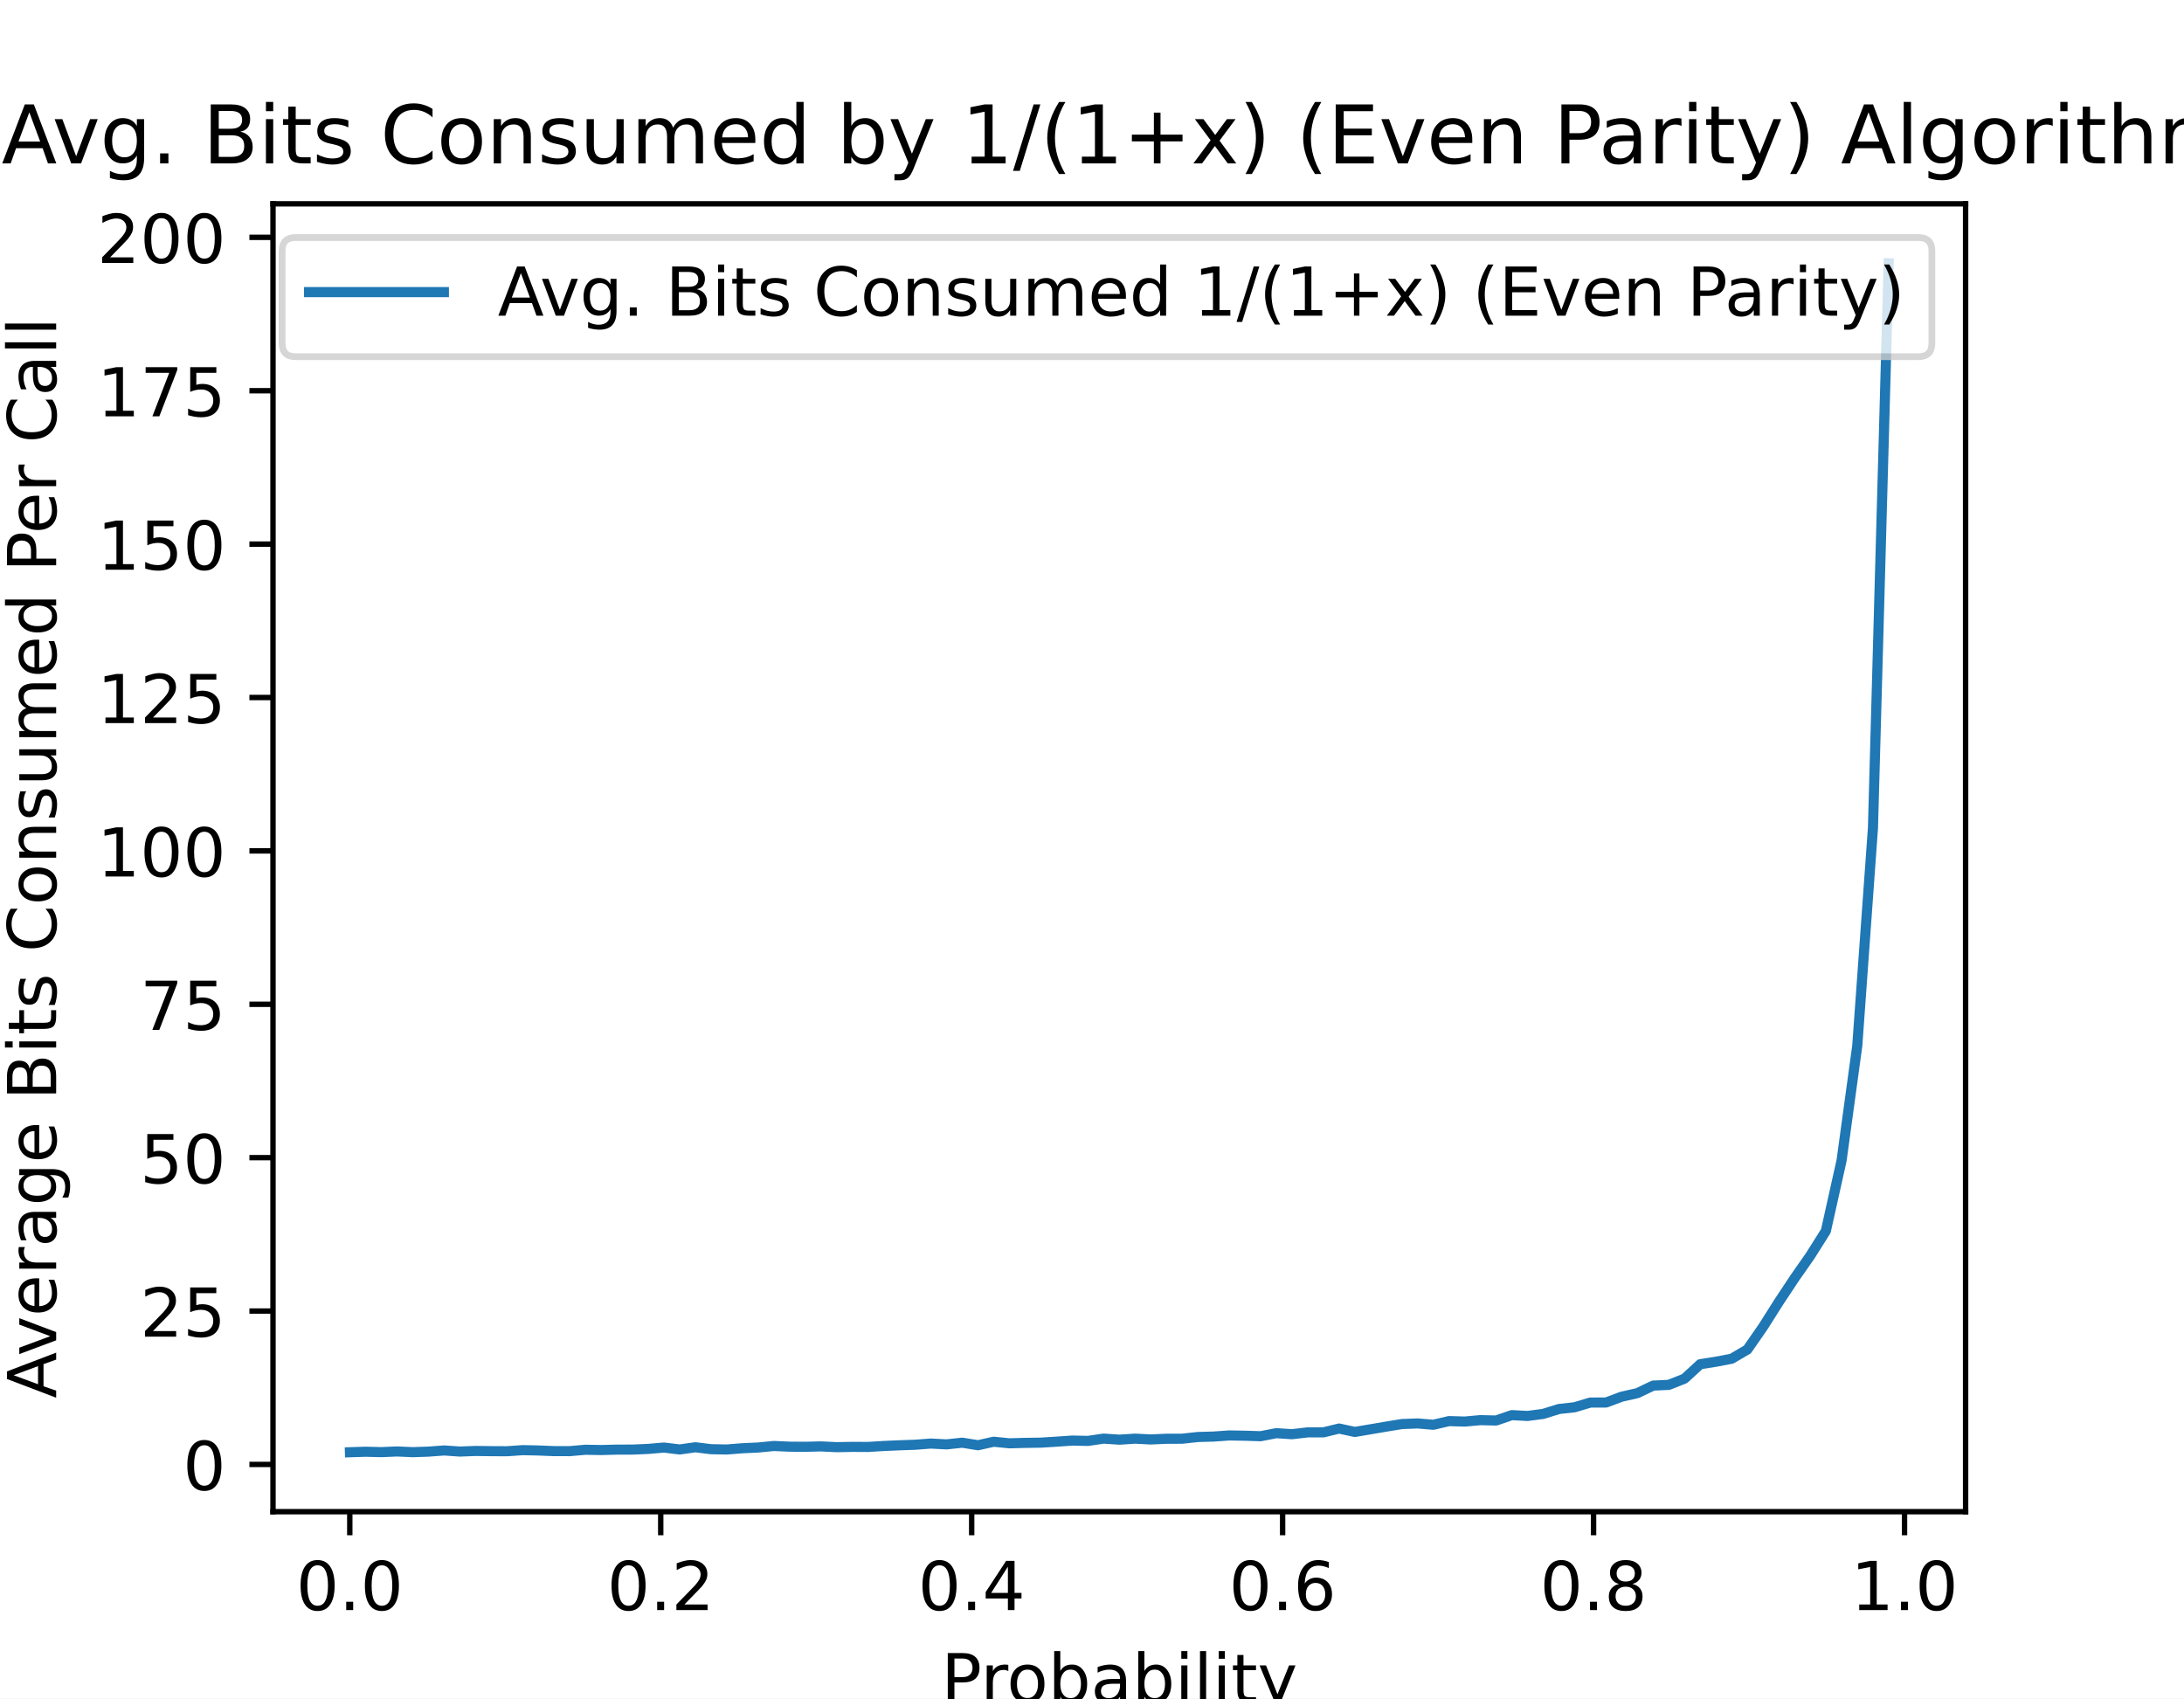
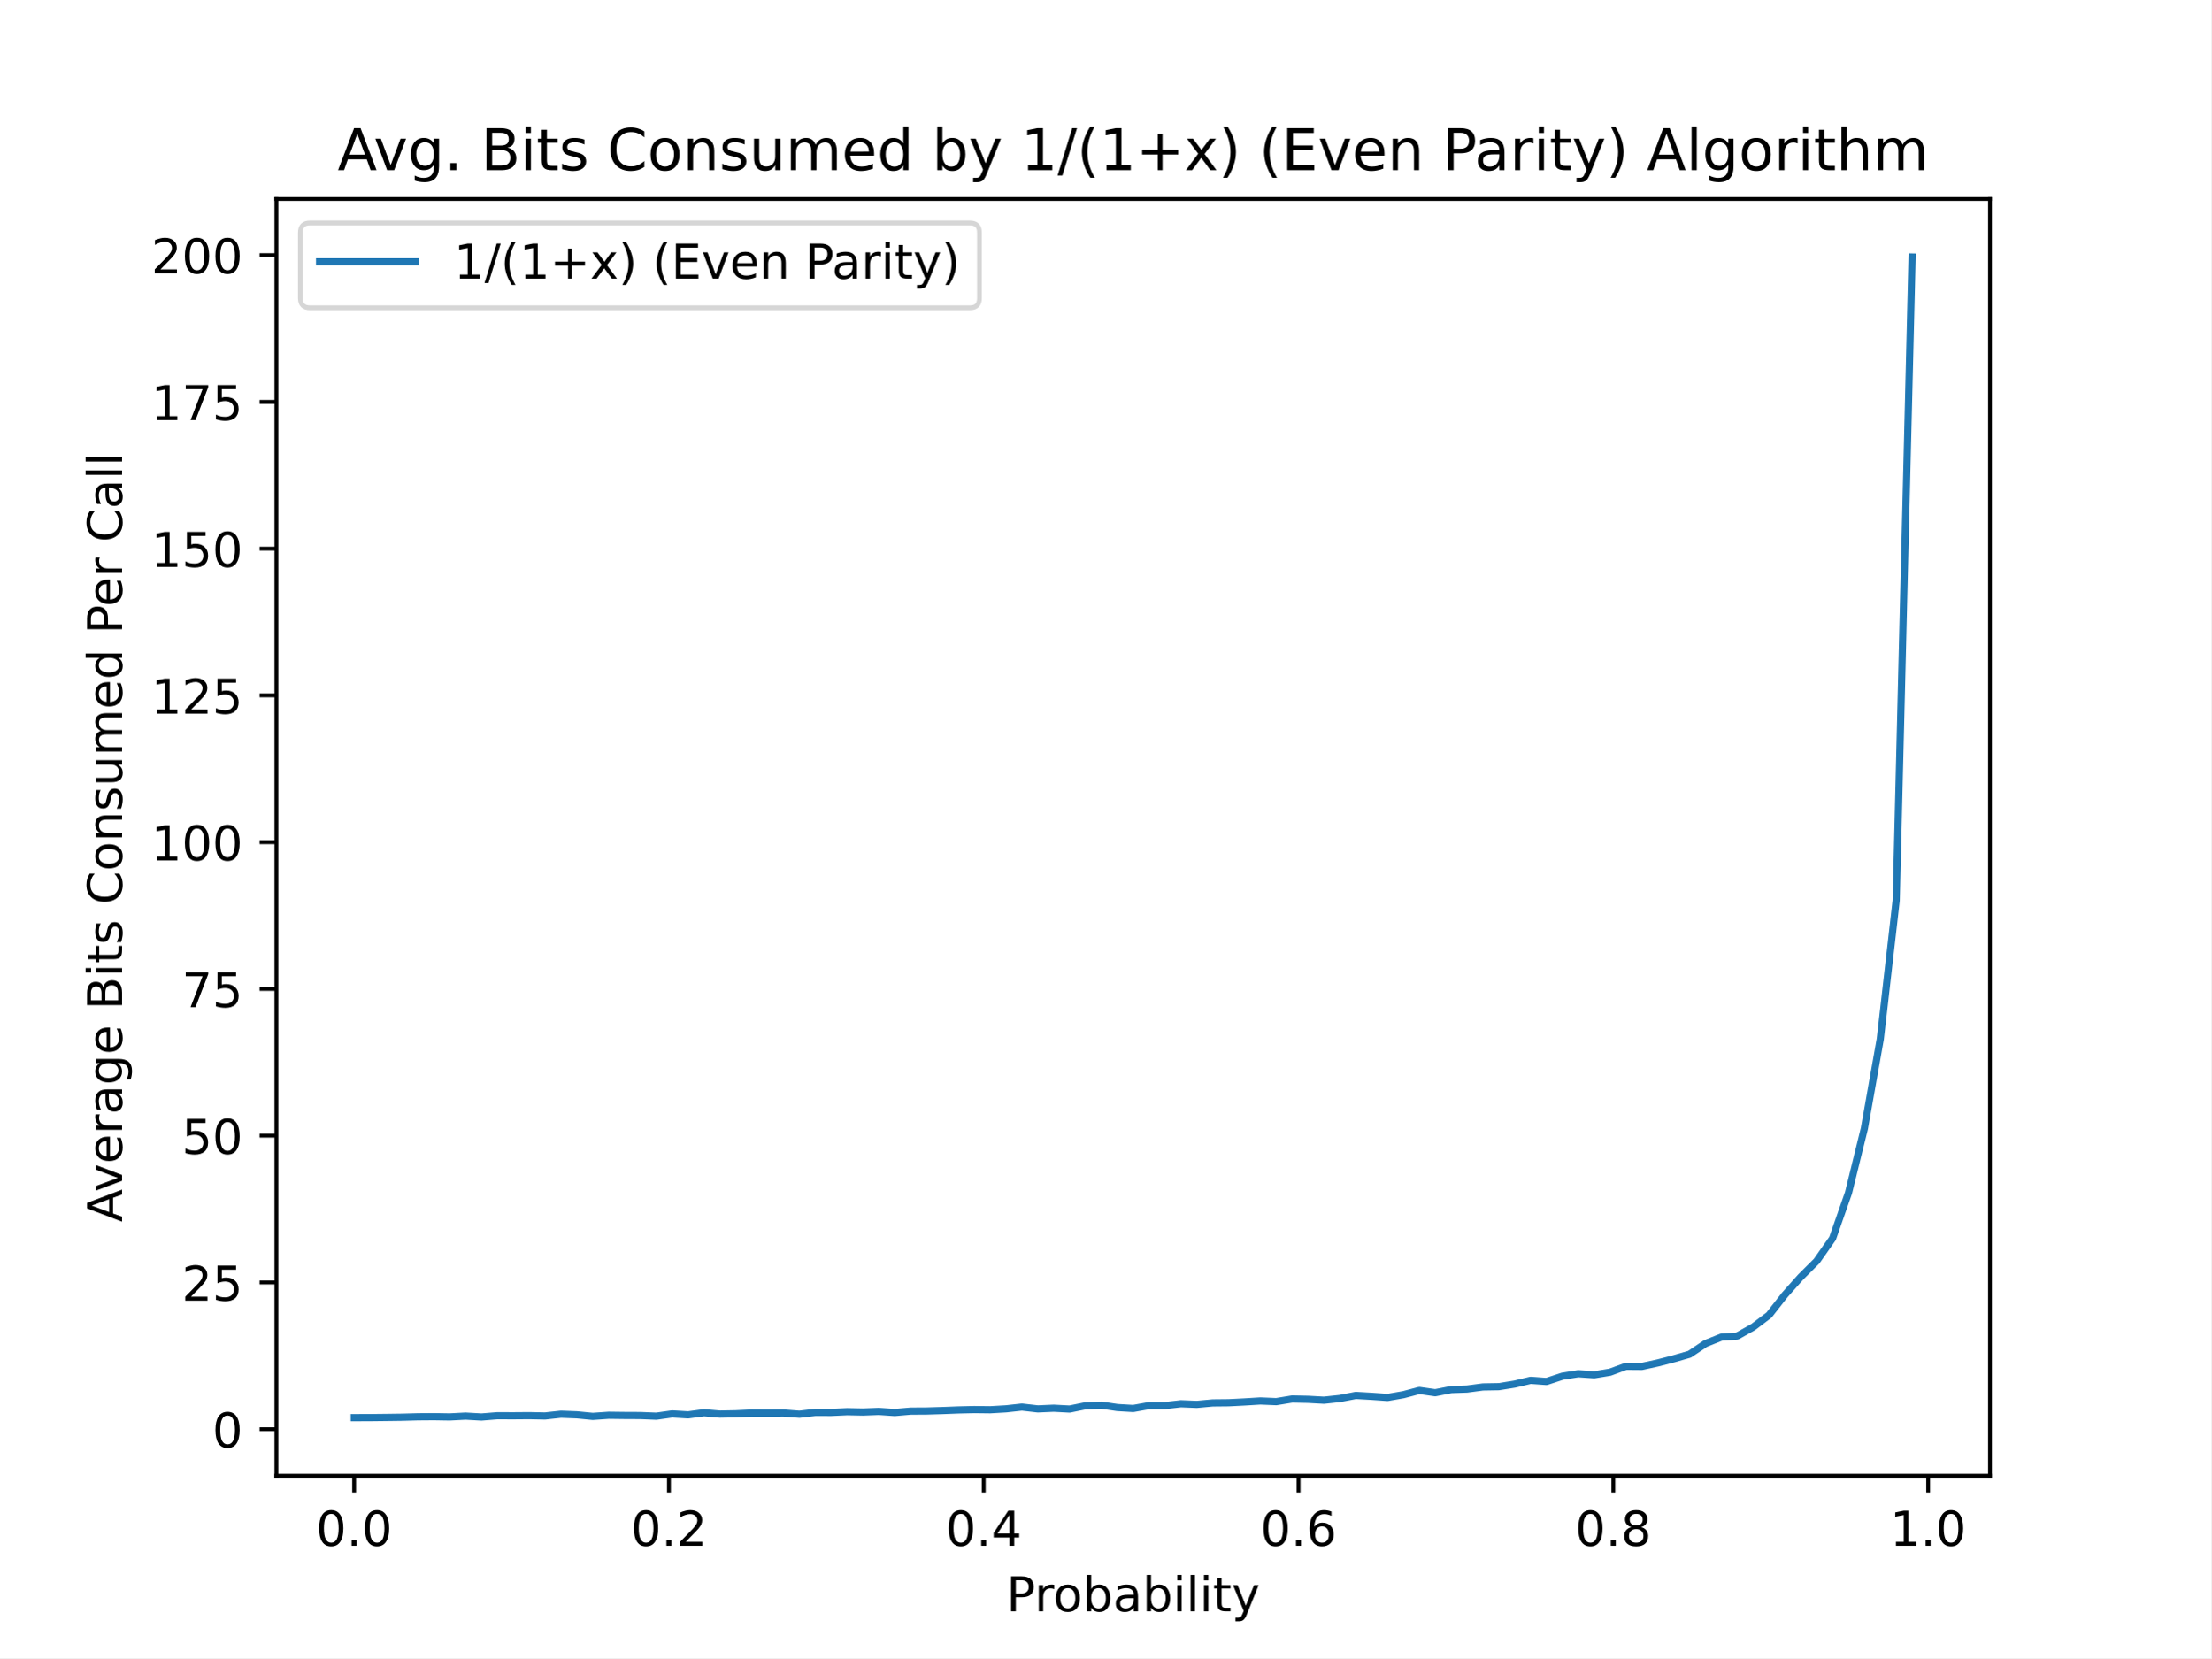
- <svg xmlns="http://www.w3.org/2000/svg" xmlns:xlink="http://www.w3.org/1999/xlink" height="252pt" version="1.1" viewBox="0 0 324 252" width="324pt">
+ <svg xmlns="http://www.w3.org/2000/svg" xmlns:xlink="http://www.w3.org/1999/xlink" height="345.6pt" version="1.1" viewBox="0 0 460.8 345.6" width="460.8pt">
  <defs>
    <style type="text/css">
*{stroke-linecap:butt;stroke-linejoin:round;}
  </style>
  </defs>
  <g id="figure_1">
    <g id="patch_1">
-       <path d="M 0 252  L 324 252  L 324 0  L 0 0  z " style="fill:#ffffff;" />
+       <path d="M 0 345.6  L 460.8 345.6  L 460.8 0  L 0 0  z " style="fill:#ffffff;" />
    </g>
    <g id="axes_1">
      <g id="patch_2">
-         <path d="M 40.5 224.28  L 291.6 224.28  L 291.6 30.24  L 40.5 30.24  z " style="fill:#ffffff;" />
+         <path d="M 57.6 307.584  L 414.72 307.584  L 414.72 41.472  L 57.6 41.472  z " style="fill:#ffffff;" />
      </g>
      <g id="matplotlib.axis_1">
        <g id="xtick_1">
          <g id="line2d_1">
            <defs>
-               <path d="M 0 0  L 0 3.5  " id="m74219378f5" style="stroke:#000000;stroke-width:0.8;" />
+               <path d="M 0 0  L 0 3.5  " id="ma9b2b10e3d" style="stroke:#000000;stroke-width:0.8;" />
            </defs>
            <g>
-               <use style="stroke:#000000;stroke-width:0.8;" x="51.891" xlink:href="#m74219378f5" y="224.28" />
+               <use style="stroke:#000000;stroke-width:0.8;" x="73.8" xlink:href="#ma9b2b10e3d" y="307.584" />
            </g>
          </g>
          <g id="text_1">
-             <text style="font-family:DejaVu Sans;font-size:10px;font-style:normal;font-weight:normal;text-anchor:middle;" transform="rotate(-0, 51.89057, 238.8784)" x="51.891" y="238.878">0.0</text>
+             <text style="font-family:DejaVu Sans;font-size:10px;font-style:normal;font-weight:normal;text-anchor:middle;" transform="rotate(-0, 73.79992, 322.1824)" x="73.8" y="322.182">0.0</text>
          </g>
        </g>
        <g id="xtick_2">
          <g id="line2d_2">
            <g>
-               <use style="stroke:#000000;stroke-width:0.8;" x="98.02" xlink:href="#m74219378f5" y="224.28" />
+               <use style="stroke:#000000;stroke-width:0.8;" x="139.407" xlink:href="#ma9b2b10e3d" y="307.584" />
            </g>
          </g>
          <g id="text_2">
-             <text style="font-family:DejaVu Sans;font-size:10px;font-style:normal;font-weight:normal;text-anchor:middle;" transform="rotate(-0, 98.02021, 238.8784)" x="98.02" y="238.878">0.2</text>
+             <text style="font-family:DejaVu Sans;font-size:10px;font-style:normal;font-weight:normal;text-anchor:middle;" transform="rotate(-0, 139.4065, 322.1824)" x="139.407" y="322.182">0.2</text>
          </g>
        </g>
        <g id="xtick_3">
          <g id="line2d_3">
            <g>
-               <use style="stroke:#000000;stroke-width:0.8;" x="144.15" xlink:href="#m74219378f5" y="224.28" />
+               <use style="stroke:#000000;stroke-width:0.8;" x="205.013" xlink:href="#ma9b2b10e3d" y="307.584" />
            </g>
          </g>
          <g id="text_3">
-             <text style="font-family:DejaVu Sans;font-size:10px;font-style:normal;font-weight:normal;text-anchor:middle;" transform="rotate(-0, 144.1498, 238.8784)" x="144.15" y="238.878">0.4</text>
+             <text style="font-family:DejaVu Sans;font-size:10px;font-style:normal;font-weight:normal;text-anchor:middle;" transform="rotate(-0, 205.0131, 322.1824)" x="205.013" y="322.182">0.4</text>
          </g>
        </g>
        <g id="xtick_4">
          <g id="line2d_4">
            <g>
-               <use style="stroke:#000000;stroke-width:0.8;" x="190.279" xlink:href="#m74219378f5" y="224.28" />
+               <use style="stroke:#000000;stroke-width:0.8;" x="270.62" xlink:href="#ma9b2b10e3d" y="307.584" />
            </g>
          </g>
          <g id="text_4">
-             <text style="font-family:DejaVu Sans;font-size:10px;font-style:normal;font-weight:normal;text-anchor:middle;" transform="rotate(-0, 190.2795, 238.8784)" x="190.279" y="238.878">0.6</text>
+             <text style="font-family:DejaVu Sans;font-size:10px;font-style:normal;font-weight:normal;text-anchor:middle;" transform="rotate(-0, 270.6197, 322.1824)" x="270.62" y="322.182">0.6</text>
          </g>
        </g>
        <g id="xtick_5">
          <g id="line2d_5">
            <g>
-               <use style="stroke:#000000;stroke-width:0.8;" x="236.409" xlink:href="#m74219378f5" y="224.28" />
+               <use style="stroke:#000000;stroke-width:0.8;" x="336.226" xlink:href="#ma9b2b10e3d" y="307.584" />
            </g>
          </g>
          <g id="text_5">
-             <text style="font-family:DejaVu Sans;font-size:10px;font-style:normal;font-weight:normal;text-anchor:middle;" transform="rotate(-0, 236.4091, 238.8784)" x="236.409" y="238.878">0.8</text>
+             <text style="font-family:DejaVu Sans;font-size:10px;font-style:normal;font-weight:normal;text-anchor:middle;" transform="rotate(-0, 336.2263, 322.1824)" x="336.226" y="322.182">0.8</text>
          </g>
        </g>
        <g id="xtick_6">
          <g id="line2d_6">
            <g>
-               <use style="stroke:#000000;stroke-width:0.8;" x="282.539" xlink:href="#m74219378f5" y="224.28" />
+               <use style="stroke:#000000;stroke-width:0.8;" x="401.833" xlink:href="#ma9b2b10e3d" y="307.584" />
            </g>
          </g>
          <g id="text_6">
-             <text style="font-family:DejaVu Sans;font-size:10px;font-style:normal;font-weight:normal;text-anchor:middle;" transform="rotate(-0, 282.5387, 238.8784)" x="282.539" y="238.878">1.0</text>
+             <text style="font-family:DejaVu Sans;font-size:10px;font-style:normal;font-weight:normal;text-anchor:middle;" transform="rotate(-0, 401.8329, 322.1824)" x="401.833" y="322.182">1.0</text>
          </g>
        </g>
        <g id="text_7">
-           <text style="font-family:DejaVu Sans;font-size:10px;font-style:normal;font-weight:normal;text-anchor:middle;" transform="rotate(-0, 166.05, 252.5566)" x="166.05" y="252.557">Probability</text>
+           <text style="font-family:DejaVu Sans;font-size:10px;font-style:normal;font-weight:normal;text-anchor:middle;" transform="rotate(-0, 236.16, 335.8606)" x="236.16" y="335.861">Probability</text>
        </g>
      </g>
      <g id="matplotlib.axis_2">
        <g id="ytick_1">
          <g id="line2d_7">
            <defs>
-               <path d="M 0 0  L -3.5 0  " id="m45cc7cdd48" style="stroke:#000000;stroke-width:0.8;" />
+               <path d="M 0 0  L -3.5 0  " id="m9c803d7a00" style="stroke:#000000;stroke-width:0.8;" />
            </defs>
            <g>
-               <use style="stroke:#000000;stroke-width:0.8;" x="40.5" xlink:href="#m45cc7cdd48" y="217.27" />
+               <use style="stroke:#000000;stroke-width:0.8;" x="57.6" xlink:href="#m9c803d7a00" y="297.891" />
            </g>
          </g>
          <g id="text_8">
-             <text style="font-family:DejaVu Sans;font-size:10px;font-style:normal;font-weight:normal;text-anchor:end;" transform="rotate(-0, 33.5, 221.0688)" x="33.5" y="221.069">0</text>
+             <text style="font-family:DejaVu Sans;font-size:10px;font-style:normal;font-weight:normal;text-anchor:end;" transform="rotate(-0, 50.6, 301.6903)" x="50.6" y="301.69">0</text>
          </g>
        </g>
        <g id="ytick_2">
          <g id="line2d_8">
            <g>
-               <use style="stroke:#000000;stroke-width:0.8;" x="40.5" xlink:href="#m45cc7cdd48" y="194.513" />
+               <use style="stroke:#000000;stroke-width:0.8;" x="57.6" xlink:href="#m9c803d7a00" y="267.302" />
            </g>
          </g>
          <g id="text_9">
-             <text style="font-family:DejaVu Sans;font-size:10px;font-style:normal;font-weight:normal;text-anchor:end;" transform="rotate(-0, 33.5, 198.312)" x="33.5" y="198.312">25</text>
+             <text style="font-family:DejaVu Sans;font-size:10px;font-style:normal;font-weight:normal;text-anchor:end;" transform="rotate(-0, 50.6, 271.1013)" x="50.6" y="271.101">25</text>
          </g>
        </g>
        <g id="ytick_3">
          <g id="line2d_9">
            <g>
-               <use style="stroke:#000000;stroke-width:0.8;" x="40.5" xlink:href="#m45cc7cdd48" y="171.756" />
+               <use style="stroke:#000000;stroke-width:0.8;" x="57.6" xlink:href="#m9c803d7a00" y="236.713" />
            </g>
          </g>
          <g id="text_10">
-             <text style="font-family:DejaVu Sans;font-size:10px;font-style:normal;font-weight:normal;text-anchor:end;" transform="rotate(-0, 33.5, 175.5552)" x="33.5" y="175.555">50</text>
+             <text style="font-family:DejaVu Sans;font-size:10px;font-style:normal;font-weight:normal;text-anchor:end;" transform="rotate(-0, 50.6, 240.5123)" x="50.6" y="240.512">50</text>
          </g>
        </g>
        <g id="ytick_4">
          <g id="line2d_10">
            <g>
-               <use style="stroke:#000000;stroke-width:0.8;" x="40.5" xlink:href="#m45cc7cdd48" y="148.999" />
+               <use style="stroke:#000000;stroke-width:0.8;" x="57.6" xlink:href="#m9c803d7a00" y="206.124" />
            </g>
          </g>
          <g id="text_11">
-             <text style="font-family:DejaVu Sans;font-size:10px;font-style:normal;font-weight:normal;text-anchor:end;" transform="rotate(-0, 33.5, 152.7984)" x="33.5" y="152.798">75</text>
+             <text style="font-family:DejaVu Sans;font-size:10px;font-style:normal;font-weight:normal;text-anchor:end;" transform="rotate(-0, 50.6, 209.9232)" x="50.6" y="209.923">75</text>
          </g>
        </g>
        <g id="ytick_5">
          <g id="line2d_11">
            <g>
-               <use style="stroke:#000000;stroke-width:0.8;" x="40.5" xlink:href="#m45cc7cdd48" y="126.242" />
+               <use style="stroke:#000000;stroke-width:0.8;" x="57.6" xlink:href="#m9c803d7a00" y="175.535" />
            </g>
          </g>
          <g id="text_12">
-             <text style="font-family:DejaVu Sans;font-size:10px;font-style:normal;font-weight:normal;text-anchor:end;" transform="rotate(-0, 33.5, 130.0415)" x="33.5" y="130.042">100</text>
+             <text style="font-family:DejaVu Sans;font-size:10px;font-style:normal;font-weight:normal;text-anchor:end;" transform="rotate(-0, 50.6, 179.3342)" x="50.6" y="179.334">100</text>
          </g>
        </g>
        <g id="ytick_6">
          <g id="line2d_12">
            <g>
-               <use style="stroke:#000000;stroke-width:0.8;" x="40.5" xlink:href="#m45cc7cdd48" y="103.485" />
+               <use style="stroke:#000000;stroke-width:0.8;" x="57.6" xlink:href="#m9c803d7a00" y="144.946" />
            </g>
          </g>
          <g id="text_13">
-             <text style="font-family:DejaVu Sans;font-size:10px;font-style:normal;font-weight:normal;text-anchor:end;" transform="rotate(-0, 33.5, 107.2847)" x="33.5" y="107.285">125</text>
+             <text style="font-family:DejaVu Sans;font-size:10px;font-style:normal;font-weight:normal;text-anchor:end;" transform="rotate(-0, 50.6, 148.7452)" x="50.6" y="148.745">125</text>
          </g>
        </g>
        <g id="ytick_7">
          <g id="line2d_13">
            <g>
-               <use style="stroke:#000000;stroke-width:0.8;" x="40.5" xlink:href="#m45cc7cdd48" y="80.729" />
+               <use style="stroke:#000000;stroke-width:0.8;" x="57.6" xlink:href="#m9c803d7a00" y="114.357" />
            </g>
          </g>
          <g id="text_14">
-             <text style="font-family:DejaVu Sans;font-size:10px;font-style:normal;font-weight:normal;text-anchor:end;" transform="rotate(-0, 33.5, 84.52788)" x="33.5" y="84.528">150</text>
+             <text style="font-family:DejaVu Sans;font-size:10px;font-style:normal;font-weight:normal;text-anchor:end;" transform="rotate(-0, 50.6, 118.1562)" x="50.6" y="118.156">150</text>
          </g>
        </g>
        <g id="ytick_8">
          <g id="line2d_14">
            <g>
-               <use style="stroke:#000000;stroke-width:0.8;" x="40.5" xlink:href="#m45cc7cdd48" y="57.972" />
+               <use style="stroke:#000000;stroke-width:0.8;" x="57.6" xlink:href="#m9c803d7a00" y="83.768" />
            </g>
          </g>
          <g id="text_15">
-             <text style="font-family:DejaVu Sans;font-size:10px;font-style:normal;font-weight:normal;text-anchor:end;" transform="rotate(-0, 33.5, 61.77105)" x="33.5" y="61.771">175</text>
+             <text style="font-family:DejaVu Sans;font-size:10px;font-style:normal;font-weight:normal;text-anchor:end;" transform="rotate(-0, 50.6, 87.56715)" x="50.6" y="87.567">175</text>
          </g>
        </g>
        <g id="ytick_9">
          <g id="line2d_15">
            <g>
-               <use style="stroke:#000000;stroke-width:0.8;" x="40.5" xlink:href="#m45cc7cdd48" y="35.215" />
+               <use style="stroke:#000000;stroke-width:0.8;" x="57.6" xlink:href="#m9c803d7a00" y="53.179" />
            </g>
          </g>
          <g id="text_16">
-             <text style="font-family:DejaVu Sans;font-size:10px;font-style:normal;font-weight:normal;text-anchor:end;" transform="rotate(-0, 33.5, 39.01423)" x="33.5" y="39.014">200</text>
+             <text style="font-family:DejaVu Sans;font-size:10px;font-style:normal;font-weight:normal;text-anchor:end;" transform="rotate(-0, 50.6, 56.97813)" x="50.6" y="56.978">200</text>
          </g>
        </g>
        <g id="text_17">
-           <text style="font-family:DejaVu Sans;font-size:10px;font-style:normal;font-weight:normal;text-anchor:middle;" transform="rotate(-90, 8.332812, 127.26)" x="8.333" y="127.26">Average Bits Consumed Per Call</text>
+           <text style="font-family:DejaVu Sans;font-size:10px;font-style:normal;font-weight:normal;text-anchor:middle;" transform="rotate(-90, 25.43281, 174.528)" x="25.433" y="174.528">Average Bits Consumed Per Call</text>
        </g>
      </g>
      <g id="line2d_16">
-         <path clip-path="url(#p6288c41e58)" d="M 51.914 215.46  L 54.243 215.387  L 56.572 215.445  L 58.902 215.345  L 61.231 215.451  L 63.56 215.371  L 65.89 215.196  L 68.219 215.36  L 70.548 215.271  L 72.877 215.302  L 75.207 215.313  L 77.536 215.151  L 79.865 215.2  L 82.195 215.296  L 84.524 215.298  L 86.853 215.092  L 89.183 215.134  L 91.512 215.072  L 93.841 215.067  L 96.171 214.967  L 98.5 214.766  L 100.829 215.05  L 103.159 214.723  L 105.488 215.01  L 107.817 215.054  L 110.146 214.868  L 112.476 214.761  L 114.805 214.532  L 117.134 214.637  L 119.464 214.655  L 121.793 214.595  L 124.122 214.71  L 126.452 214.664  L 128.781 214.677  L 131.11 214.532  L 133.44 214.431  L 135.769 214.349  L 138.098 214.171  L 140.428 214.295  L 142.757 214.045  L 145.086 214.422  L 147.415 213.902  L 149.745 214.136  L 152.074 214.073  L 154.403 214.038  L 156.733 213.893  L 159.062 213.729  L 161.391 213.781  L 163.721 213.439  L 166.05 213.596  L 168.379 213.445  L 170.709 213.565  L 173.038 213.461  L 175.367 213.456  L 177.697 213.201  L 180.026 213.135  L 182.355 212.971  L 184.685 213.011  L 187.014 213.084  L 189.343 212.633  L 191.672 212.786  L 194.002 212.514  L 196.331 212.511  L 198.66 211.946  L 200.99 212.449  L 203.319 212.057  L 205.648 211.659  L 207.978 211.278  L 210.307 211.189  L 212.636 211.386  L 214.966 210.841  L 217.295 210.909  L 219.624 210.699  L 221.954 210.754  L 224.283 209.955  L 226.612 210.078  L 228.941 209.774  L 231.271 209.046  L 233.6 208.788  L 235.929 208.09  L 238.259 208.085  L 240.588 207.215  L 242.917 206.692  L 245.247 205.574  L 247.576 205.463  L 249.905 204.539  L 252.235 202.398  L 254.564 202.032  L 256.893 201.587  L 259.223 200.222  L 261.552 196.863  L 263.881 193.187  L 266.21 189.665  L 268.54 186.331  L 270.869 182.632  L 273.198 172.189  L 275.528 155.169  L 277.857 122.84  L 280.186 39.06  " style="fill:none;stroke:#1f77b4;stroke-linecap:square;stroke-width:1.5;" />
+         <path clip-path="url(#pd44f996806)" d="M 73.833 295.488  L 77.146 295.476  L 80.458 295.439  L 83.771 295.395  L 87.084 295.304  L 90.397 295.278  L 93.71 295.334  L 97.022 295.16  L 100.335 295.351  L 103.648 295.082  L 106.961 295.094  L 110.274 295.067  L 113.586 295.136  L 116.899 294.771  L 120.212 294.896  L 123.525 295.221  L 126.838 294.989  L 130.15 295.03  L 133.463 295.045  L 136.776 295.18  L 140.089 294.71  L 143.402 294.906  L 146.714 294.46  L 150.027 294.749  L 153.34 294.685  L 156.653 294.524  L 159.966 294.548  L 163.278 294.519  L 166.591 294.778  L 169.904 294.394  L 173.217 294.404  L 176.53 294.25  L 179.842 294.318  L 183.155 294.191  L 186.468 294.419  L 189.781 294.127  L 193.094 294.108  L 196.406 294.007  L 199.719 293.878  L 203.032 293.799  L 206.345 293.839  L 209.658 293.648  L 212.97 293.281  L 216.283 293.662  L 219.596 293.516  L 222.909 293.694  L 226.222 293.014  L 229.534 292.877  L 232.847 293.376  L 236.16 293.574  L 239.473 292.977  L 242.786 292.97  L 246.098 292.591  L 249.411 292.725  L 252.724 292.417  L 256.037 292.383  L 259.35 292.214  L 262.662 292.008  L 265.975 292.148  L 269.288 291.6  L 272.601 291.67  L 275.914 291.852  L 279.226 291.497  L 282.539 290.858  L 285.852 291.046  L 289.165 291.281  L 292.478 290.701  L 295.79 289.82  L 299.103 290.295  L 302.416 289.642  L 305.729 289.527  L 309.042 289.086  L 312.354 289.028  L 315.667 288.494  L 318.98 287.706  L 322.293 287.948  L 325.606 286.852  L 328.918 286.328  L 332.231 286.558  L 335.544 286.01  L 338.857 284.782  L 342.17 284.809  L 345.482 284.082  L 348.795 283.225  L 352.108 282.264  L 355.421 280.039  L 358.734 278.703  L 362.046 278.471  L 365.359 276.608  L 368.672 274.098  L 371.985 269.867  L 375.298 266.147  L 378.61 262.843  L 381.923 258.108  L 385.236 248.623  L 388.549 235.193  L 391.862 216.537  L 395.174 187.675  L 398.487 53.568  " style="fill:none;stroke:#1f77b4;stroke-linecap:square;stroke-width:1.5;" />
      </g>
      <g id="patch_3">
-         <path d="M 40.5 224.28  L 40.5 30.24  " style="fill:none;stroke:#000000;stroke-linecap:square;stroke-linejoin:miter;stroke-width:0.8;" />
+         <path d="M 57.6 307.584  L 57.6 41.472  " style="fill:none;stroke:#000000;stroke-linecap:square;stroke-linejoin:miter;stroke-width:0.8;" />
      </g>
      <g id="patch_4">
-         <path d="M 291.6 224.28  L 291.6 30.24  " style="fill:none;stroke:#000000;stroke-linecap:square;stroke-linejoin:miter;stroke-width:0.8;" />
+         <path d="M 414.72 307.584  L 414.72 41.472  " style="fill:none;stroke:#000000;stroke-linecap:square;stroke-linejoin:miter;stroke-width:0.8;" />
      </g>
      <g id="patch_5">
-         <path d="M 40.5 224.28  L 291.6 224.28  " style="fill:none;stroke:#000000;stroke-linecap:square;stroke-linejoin:miter;stroke-width:0.8;" />
+         <path d="M 57.6 307.584  L 414.72 307.584  " style="fill:none;stroke:#000000;stroke-linecap:square;stroke-linejoin:miter;stroke-width:0.8;" />
      </g>
      <g id="patch_6">
-         <path d="M 40.5 30.24  L 291.6 30.24  " style="fill:none;stroke:#000000;stroke-linecap:square;stroke-linejoin:miter;stroke-width:0.8;" />
+         <path d="M 57.6 41.472  L 414.72 41.472  " style="fill:none;stroke:#000000;stroke-linecap:square;stroke-linejoin:miter;stroke-width:0.8;" />
      </g>
      <g id="text_18">
-         <text style="font-family:DejaVu Sans;font-size:12px;font-style:normal;font-weight:normal;text-anchor:middle;" transform="rotate(-0, 166.05, 24.24)" x="166.05" y="24.24">Avg. Bits Consumed by 1/(1+x) (Even Parity) Algorithm</text>
+         <text style="font-family:DejaVu Sans;font-size:12px;font-style:normal;font-weight:normal;text-anchor:middle;" transform="rotate(-0, 236.16, 35.472)" x="236.16" y="35.472">Avg. Bits Consumed by 1/(1+x) (Even Parity) Algorithm</text>
      </g>
      <g id="legend_1">
        <g id="patch_7">
-           <path d="M 43.852 52.918  L 284.6 52.918  Q 286.6 52.918 286.6 50.918  L 286.6 37.24  Q 286.6 35.24 284.6 35.24  L 43.852 35.24  Q 41.852 35.24 41.852 37.24  L 41.852 50.918  Q 41.852 52.918 43.852 52.918  z " style="fill:#ffffff;opacity:0.8;stroke:#cccccc;stroke-linejoin:miter;" />
+           <path d="M 64.6 64.15  L 202.119 64.15  Q 204.119 64.15 204.119 62.15  L 204.119 48.472  Q 204.119 46.472 202.119 46.472  L 64.6 46.472  Q 62.6 46.472 62.6 48.472  L 62.6 62.15  Q 62.6 64.15 64.6 64.15  z " style="fill:#ffffff;opacity:0.8;stroke:#cccccc;stroke-linejoin:miter;" />
        </g>
        <g id="line2d_17">
-           <path d="M 45.852 43.338  L 65.852 43.338  " style="fill:none;stroke:#1f77b4;stroke-linecap:square;stroke-width:1.5;" />
+           <path d="M 66.6 54.57  L 86.6 54.57  " style="fill:none;stroke:#1f77b4;stroke-linecap:square;stroke-width:1.5;" />
        </g>
        <g id="line2d_18" />
        <g id="text_19">
-           <text style="font-family:DejaVu Sans;font-size:10px;font-style:normal;font-weight:normal;text-anchor:start;" transform="rotate(-0, 73.85156, 46.83844)" x="73.852" y="46.838">Avg. Bits Consumed 1/(1+x) (Even Parity)</text>
+           <text style="font-family:DejaVu Sans;font-size:10px;font-style:normal;font-weight:normal;text-anchor:start;" transform="rotate(-0, 94.6, 58.07044)" x="94.6" y="58.07">1/(1+x) (Even Parity)</text>
        </g>
      </g>
    </g>
  </g>
  <defs>
-     <clipPath id="p6288c41e58">
-       <rect height="194.04" width="251.1" x="40.5" y="30.24" />
+     <clipPath id="pd44f996806">
+       <rect height="266.112" width="357.12" x="57.6" y="41.472" />
    </clipPath>
  </defs>
</svg>
